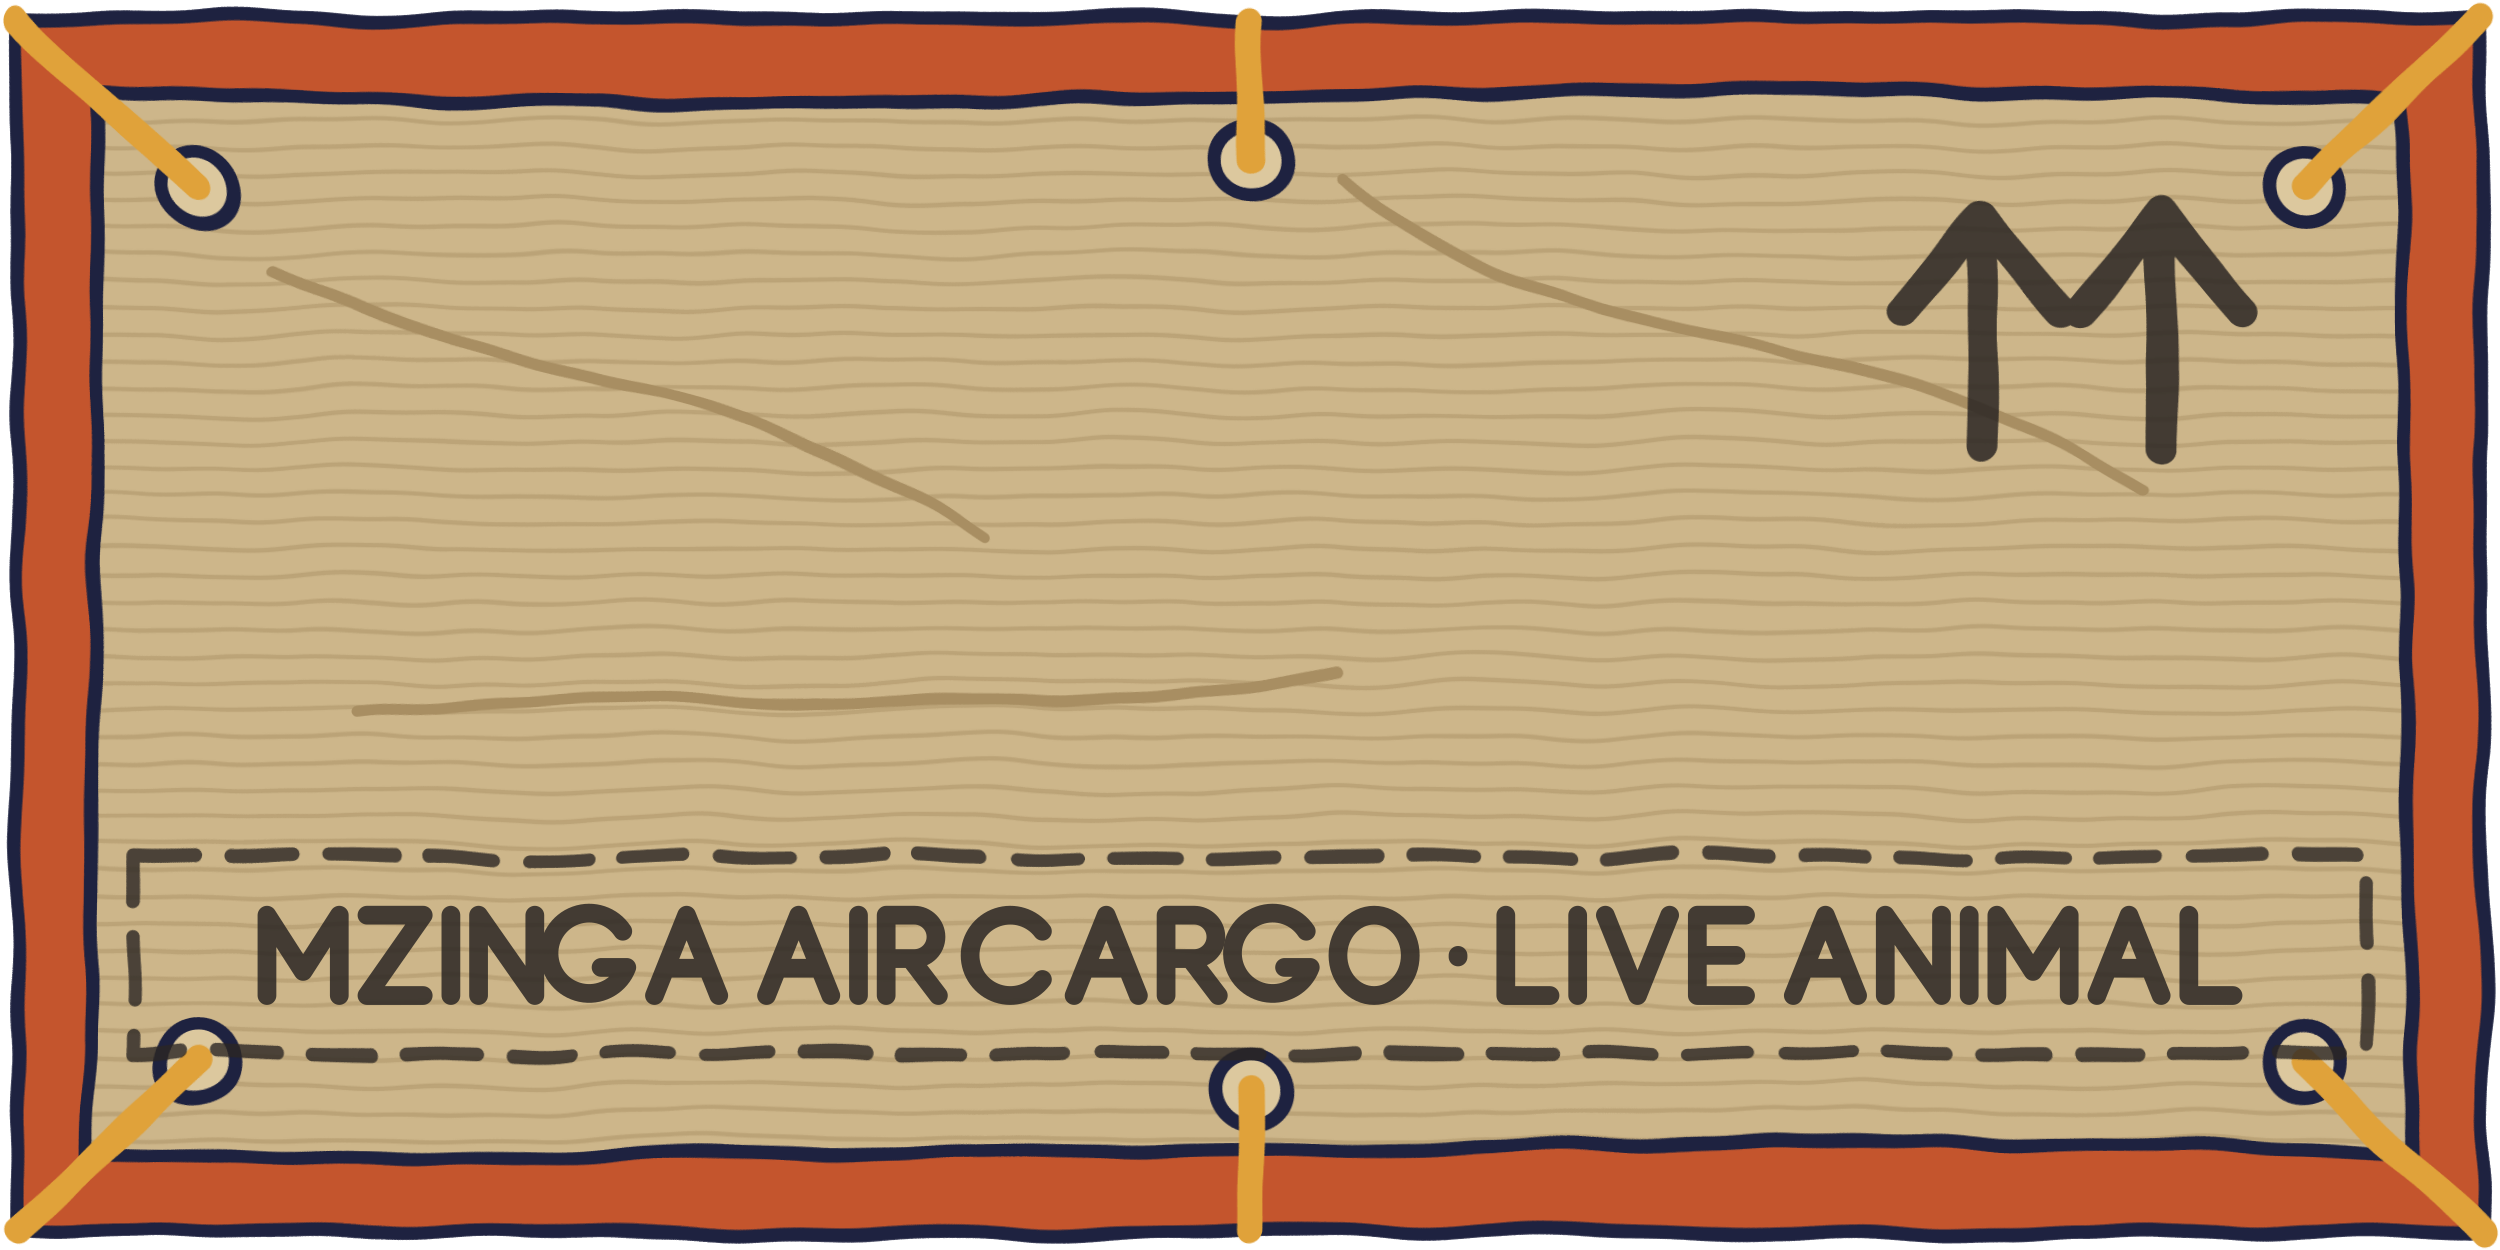
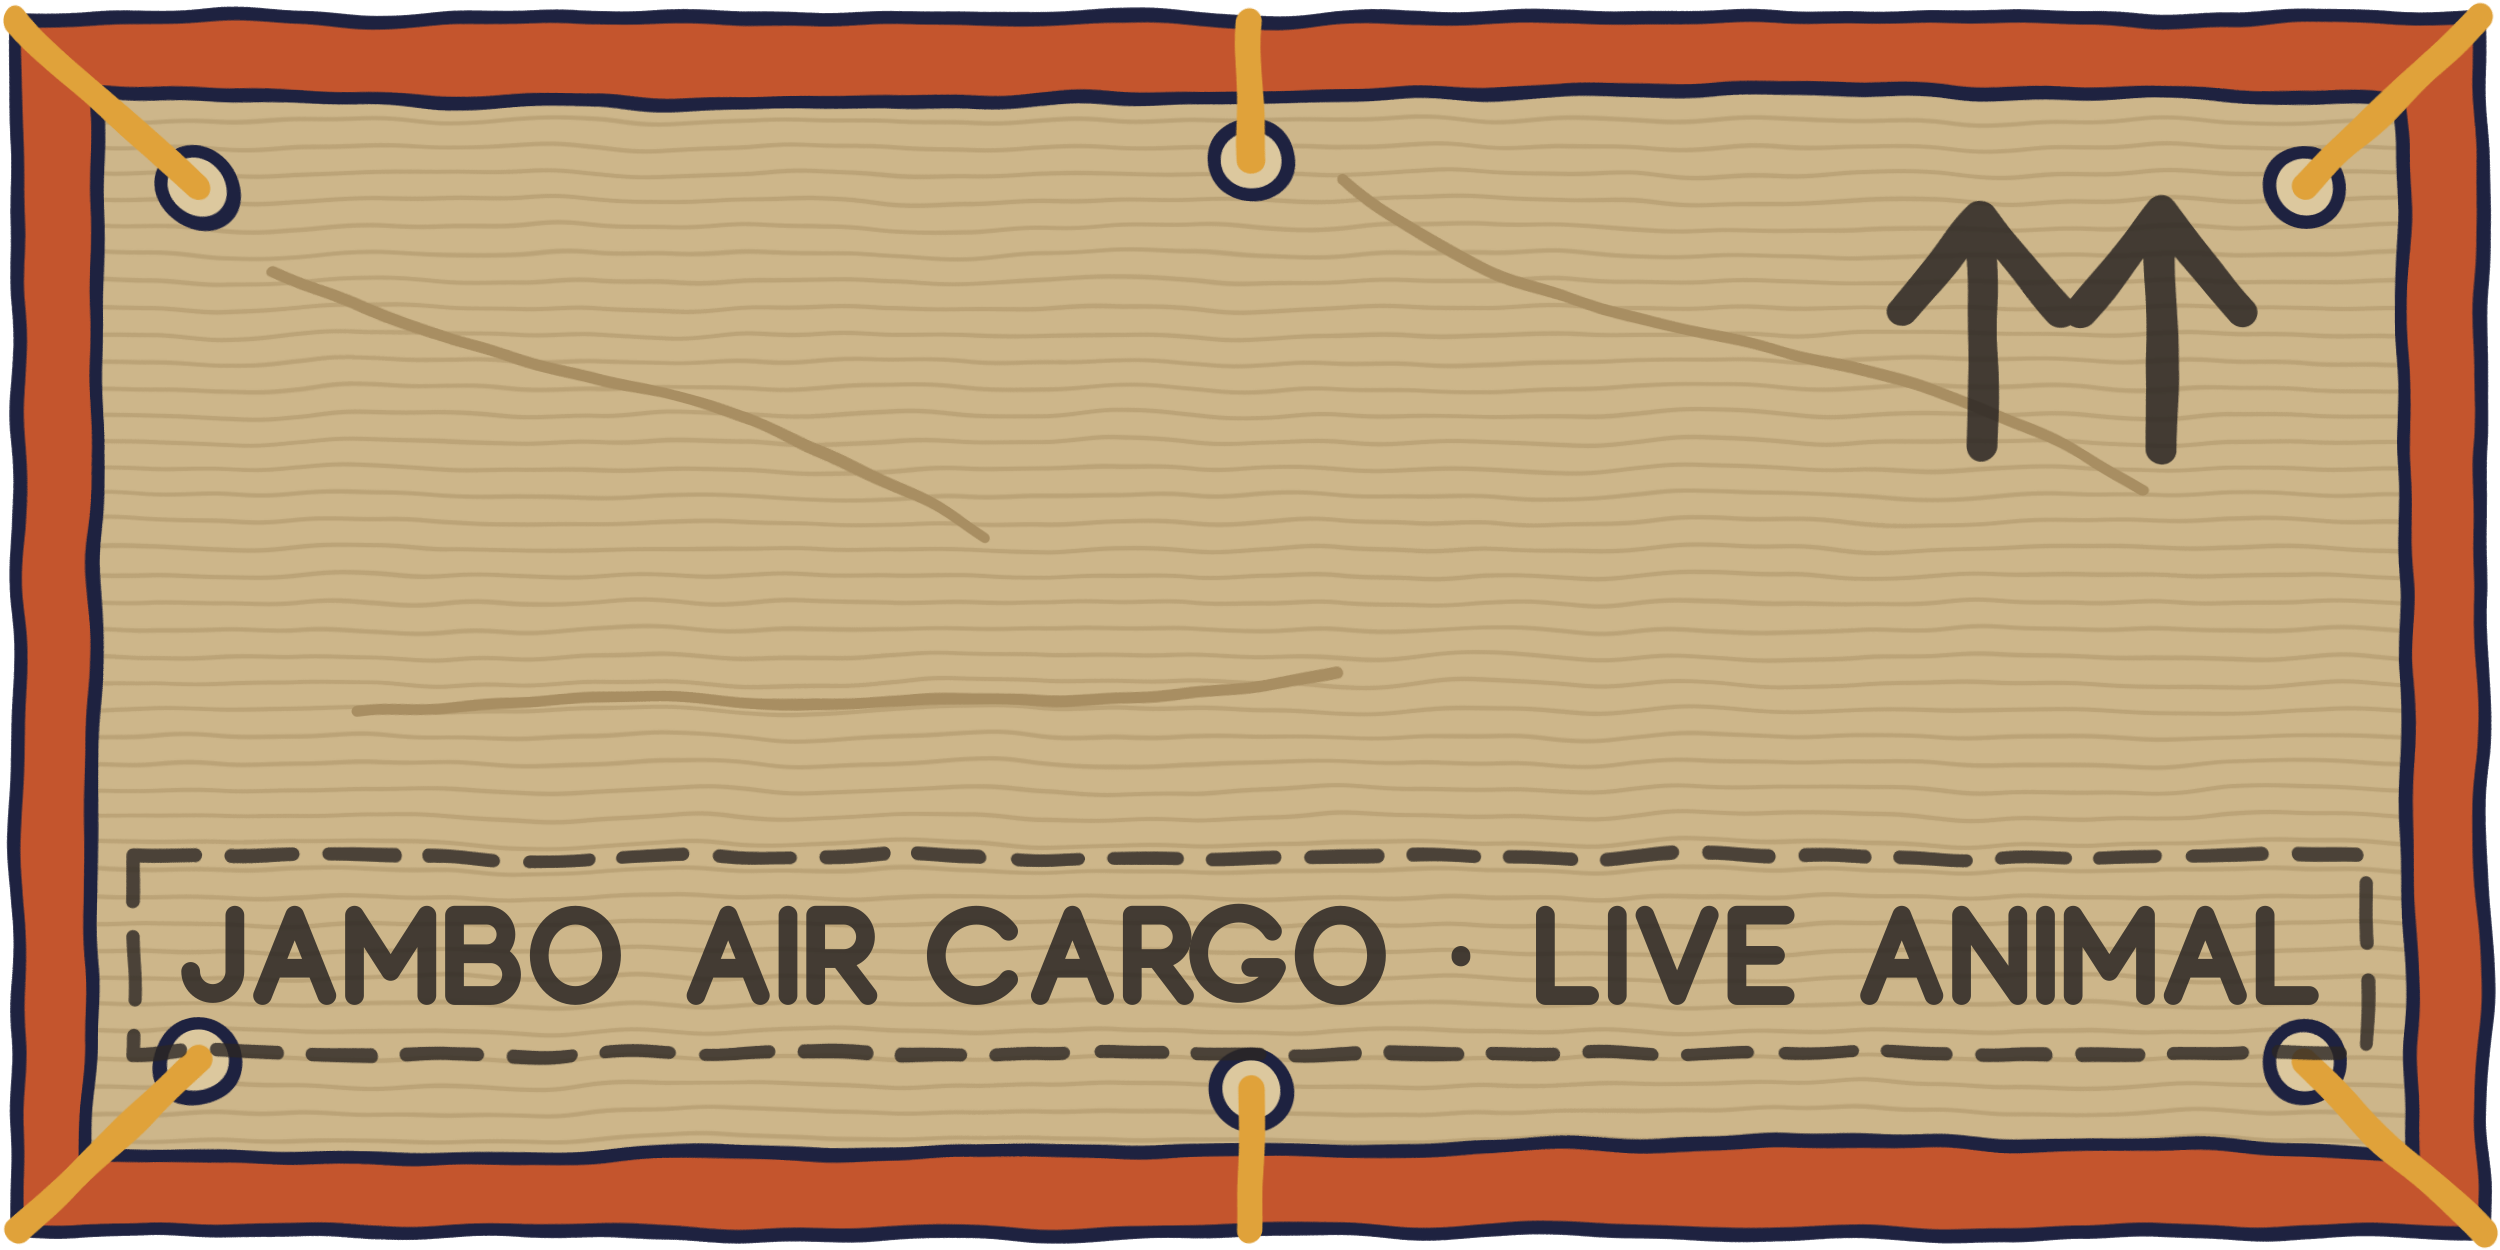
<svg xmlns="http://www.w3.org/2000/svg" viewBox="0 0 560 280" width="560" height="280">
  <defs>
    <filter id="r" x="-2%" y="-2%" width="104%" height="104%">
      <feTurbulence type="fractalNoise" baseFrequency="0.03" numOctaves="2" seed="5" />
      <feDisplacementMap in="SourceGraphic" scale="4" xChannelSelector="R" yChannelSelector="G" />
    </filter>
    <pattern id="weave" width="6" height="6" patternUnits="userSpaceOnUse">
      <rect width="6" height="6" fill="#CDB68A" />
      <path d="M0 3 H6" stroke="#BCA478" stroke-width="1" />
    </pattern>
  </defs>
  <g filter="url(#r)" stroke="#1E2240" stroke-width="3" stroke-linejoin="round" stroke-linecap="round">
    <path d="M4 4 H556 V276 H4 Z" fill="#C4552D" />
    <path d="M22 20 C160 28 400 16 538 22 L540 258 C400 252 160 262 20 258 Z" fill="url(#weave)" />
    <path d="M60 60 C120 90 160 80 220 120 M300 40 C340 80 420 70 480 110 M80 160 C160 150 240 166 300 150" stroke="#A88E62" fill="none" stroke-width="2.5" />
    <g fill="#DCC89E">
      <circle cx="44" cy="42" r="8" />
      <circle cx="516" cy="42" r="8" />
      <circle cx="44" cy="238" r="8" />
      <circle cx="516" cy="238" r="8" />
      <circle cx="280" cy="36" r="8" />
      <circle cx="280" cy="244" r="8" />
    </g>
    <path d="M44 42 L4 4 M516 42 L556 4 M44 238 L4 276 M516 238 L556 276 M280 36 L280 4 M280 244 L280 276" stroke="#E0A23A" stroke-width="6" />
    <path d="M466 70 L484 48 L502 70 M484 48 V100 M426 70 L444 48 L462 70 M444 48 V100" stroke="#2A2623" stroke-width="7" fill="none" opacity="0.85" />
    <rect x="30" y="192" width="500" height="44" fill="none" stroke="#2A2623" stroke-width="3" stroke-dasharray="14 8" opacity="0.8" />
  </g>
  <g opacity="0.85">
-     <g transform="translate(59.80 205) scale(1.8)" fill="none" stroke="#2A2623" stroke-width="2.333" stroke-linecap="round" stroke-linejoin="round">
-       <path transform="translate(0 0)" d="M0 10 V0 L4.5 7 L9 0 V10" />
-       <path transform="translate(12.44444 0)" d="M0 0 H7 L0 10 H7" />
-       <path transform="translate(22.88889 0)" d="M0 0 V10" />
-       <path transform="translate(26.33333 0)" d="M0 10 V0 L7 10 V0" />
-       <path transform="translate(36.77778 0)" d="M7.5 2 A5 5 0 1 0 8 6.5 H4.8" />
-       <path transform="translate(48.22222 0)" d="M0 10 L4 0 L8 10 M1.6 6.6 H6.4" />
-       <path transform="translate(62.16667 0)" d="M0 10 L4 0 L8 10 M1.6 6.6 H6.4" />
-       <path transform="translate(73.61111 0)" d="M0 0 V10" />
-       <path transform="translate(77.05556 0)" d="M0 10 V0 H3.5 A2.7 2.7 0 0 1 3.5 5.4 H0 M3 5.4 L6.5 10" />
-       <path transform="translate(89.5 0)" d="M7 2 A5 5 0 1 0 7 8" />
-       <path transform="translate(100.4444 0)" d="M0 10 L4 0 L8 10 M1.6 6.6 H6.4" />
-       <path transform="translate(111.8889 0)" d="M0 10 V0 H3.5 A2.7 2.7 0 0 1 3.5 5.4 H0 M3 5.4 L6.5 10" />
-       <path transform="translate(121.8333 0)" d="M7.5 2 A5 5 0 1 0 8 6.5 H4.8" />
-       <path transform="translate(133.2778 0)" d="M4.5 0 A4.5 5 0 1 0 4.5 10 A4.5 5 0 1 0 4.5 0" />
-       <path transform="translate(148.2222 0)" d="M0 5 L0 5.2" />
-       <path transform="translate(154.1667 0)" d="M0 0 V10 H5.5" />
-       <path transform="translate(163.1111 0)" d="M0 0 V10" />
-       <path transform="translate(166.5556 0)" d="M0 0 L4 10 L8 0" />
-       <path transform="translate(178 0)" d="M6 0 H0 V10 H6 M0 5 H4.8" />
-       <path transform="translate(189.9444 0)" d="M0 10 L4 0 L8 10 M1.6 6.6 H6.4" />
-       <path transform="translate(201.3889 0)" d="M0 10 V0 L7 10 V0" />
-       <path transform="translate(211.8333 0)" d="M0 0 V10" />
-       <path transform="translate(215.2778 0)" d="M0 10 V0 L4.5 7 L9 0 V10" />
-       <path transform="translate(227.7222 0)" d="M0 10 L4 0 L8 10 M1.6 6.6 H6.4" />
-       <path transform="translate(239.1667 0)" d="M0 0 V10 H5.5" />
+     <g transform="translate(42.71 205) scale(1.8)" fill="none" stroke="#2A2623" stroke-width="2.333" stroke-linecap="round" stroke-linejoin="round">
+       <path transform="translate(0 0)" d="M5.5 0 V7 A2.75 2.75 0 0 1 0 7" />
+       <path transform="translate(8.944444 0)" d="M0 10 L4 0 L8 10 M1.6 6.6 H6.4" />
+       <path transform="translate(20.38889 0)" d="M0 10 V0 L4.5 7 L9 0 V10" />
+       <path transform="translate(32.83333 0)" d="M0 0 V10 H4.5 A2.6 2.6 0 0 0 4.5 4.8 H0 M0 0 H4 A2.4 2.4 0 0 1 4 4.8" />
+       <path transform="translate(43.37778 0)" d="M4.5 0 A4.5 5 0 1 0 4.5 10 A4.5 5 0 1 0 4.5 0" />
+       <path transform="translate(62.88889 0)" d="M0 10 L4 0 L8 10 M1.6 6.6 H6.4" />
+       <path transform="translate(74.33333 0)" d="M0 0 V10" />
+       <path transform="translate(77.77778 0)" d="M0 10 V0 H3.5 A2.7 2.7 0 0 1 3.5 5.4 H0 M3 5.4 L6.5 10" />
+       <path transform="translate(94.78889 0)" d="M7 2 A5 5 0 1 0 7 8" />
+       <path transform="translate(105.7333 0)" d="M0 10 L4 0 L8 10 M1.6 6.6 H6.4" />
+       <path transform="translate(117.1778 0)" d="M0 10 V0 H3.5 A2.7 2.7 0 0 1 3.5 5.4 H0 M3 5.4 L6.5 10" />
+       <path transform="translate(127.1222 0)" d="M7.5 2 A5 5 0 1 0 8 6.5 H4.8" />
+       <path transform="translate(138.5667 0)" d="M4.5 0 A4.5 5 0 1 0 4.5 10 A4.5 5 0 1 0 4.5 0" />
+       <path transform="translate(158.0778 0)" d="M0 5 L0 5.2" />
+       <path transform="translate(168.5889 0)" d="M0 0 V10 H5.5" />
+       <path transform="translate(177.5333 0)" d="M0 0 V10" />
+       <path transform="translate(180.9778 0)" d="M0 0 L4 10 L8 0" />
+       <path transform="translate(192.4222 0)" d="M6 0 H0 V10 H6 M0 5 H4.8" />
+       <path transform="translate(208.9333 0)" d="M0 10 L4 0 L8 10 M1.6 6.6 H6.4" />
+       <path transform="translate(220.3778 0)" d="M0 10 V0 L7 10 V0" />
+       <path transform="translate(230.8222 0)" d="M0 0 V10" />
+       <path transform="translate(234.2667 0)" d="M0 10 V0 L4.5 7 L9 0 V10" />
+       <path transform="translate(246.7111 0)" d="M0 10 L4 0 L8 10 M1.6 6.6 H6.4" />
+       <path transform="translate(258.1556 0)" d="M0 0 V10 H5.5" />
    </g>
  </g>
</svg>
